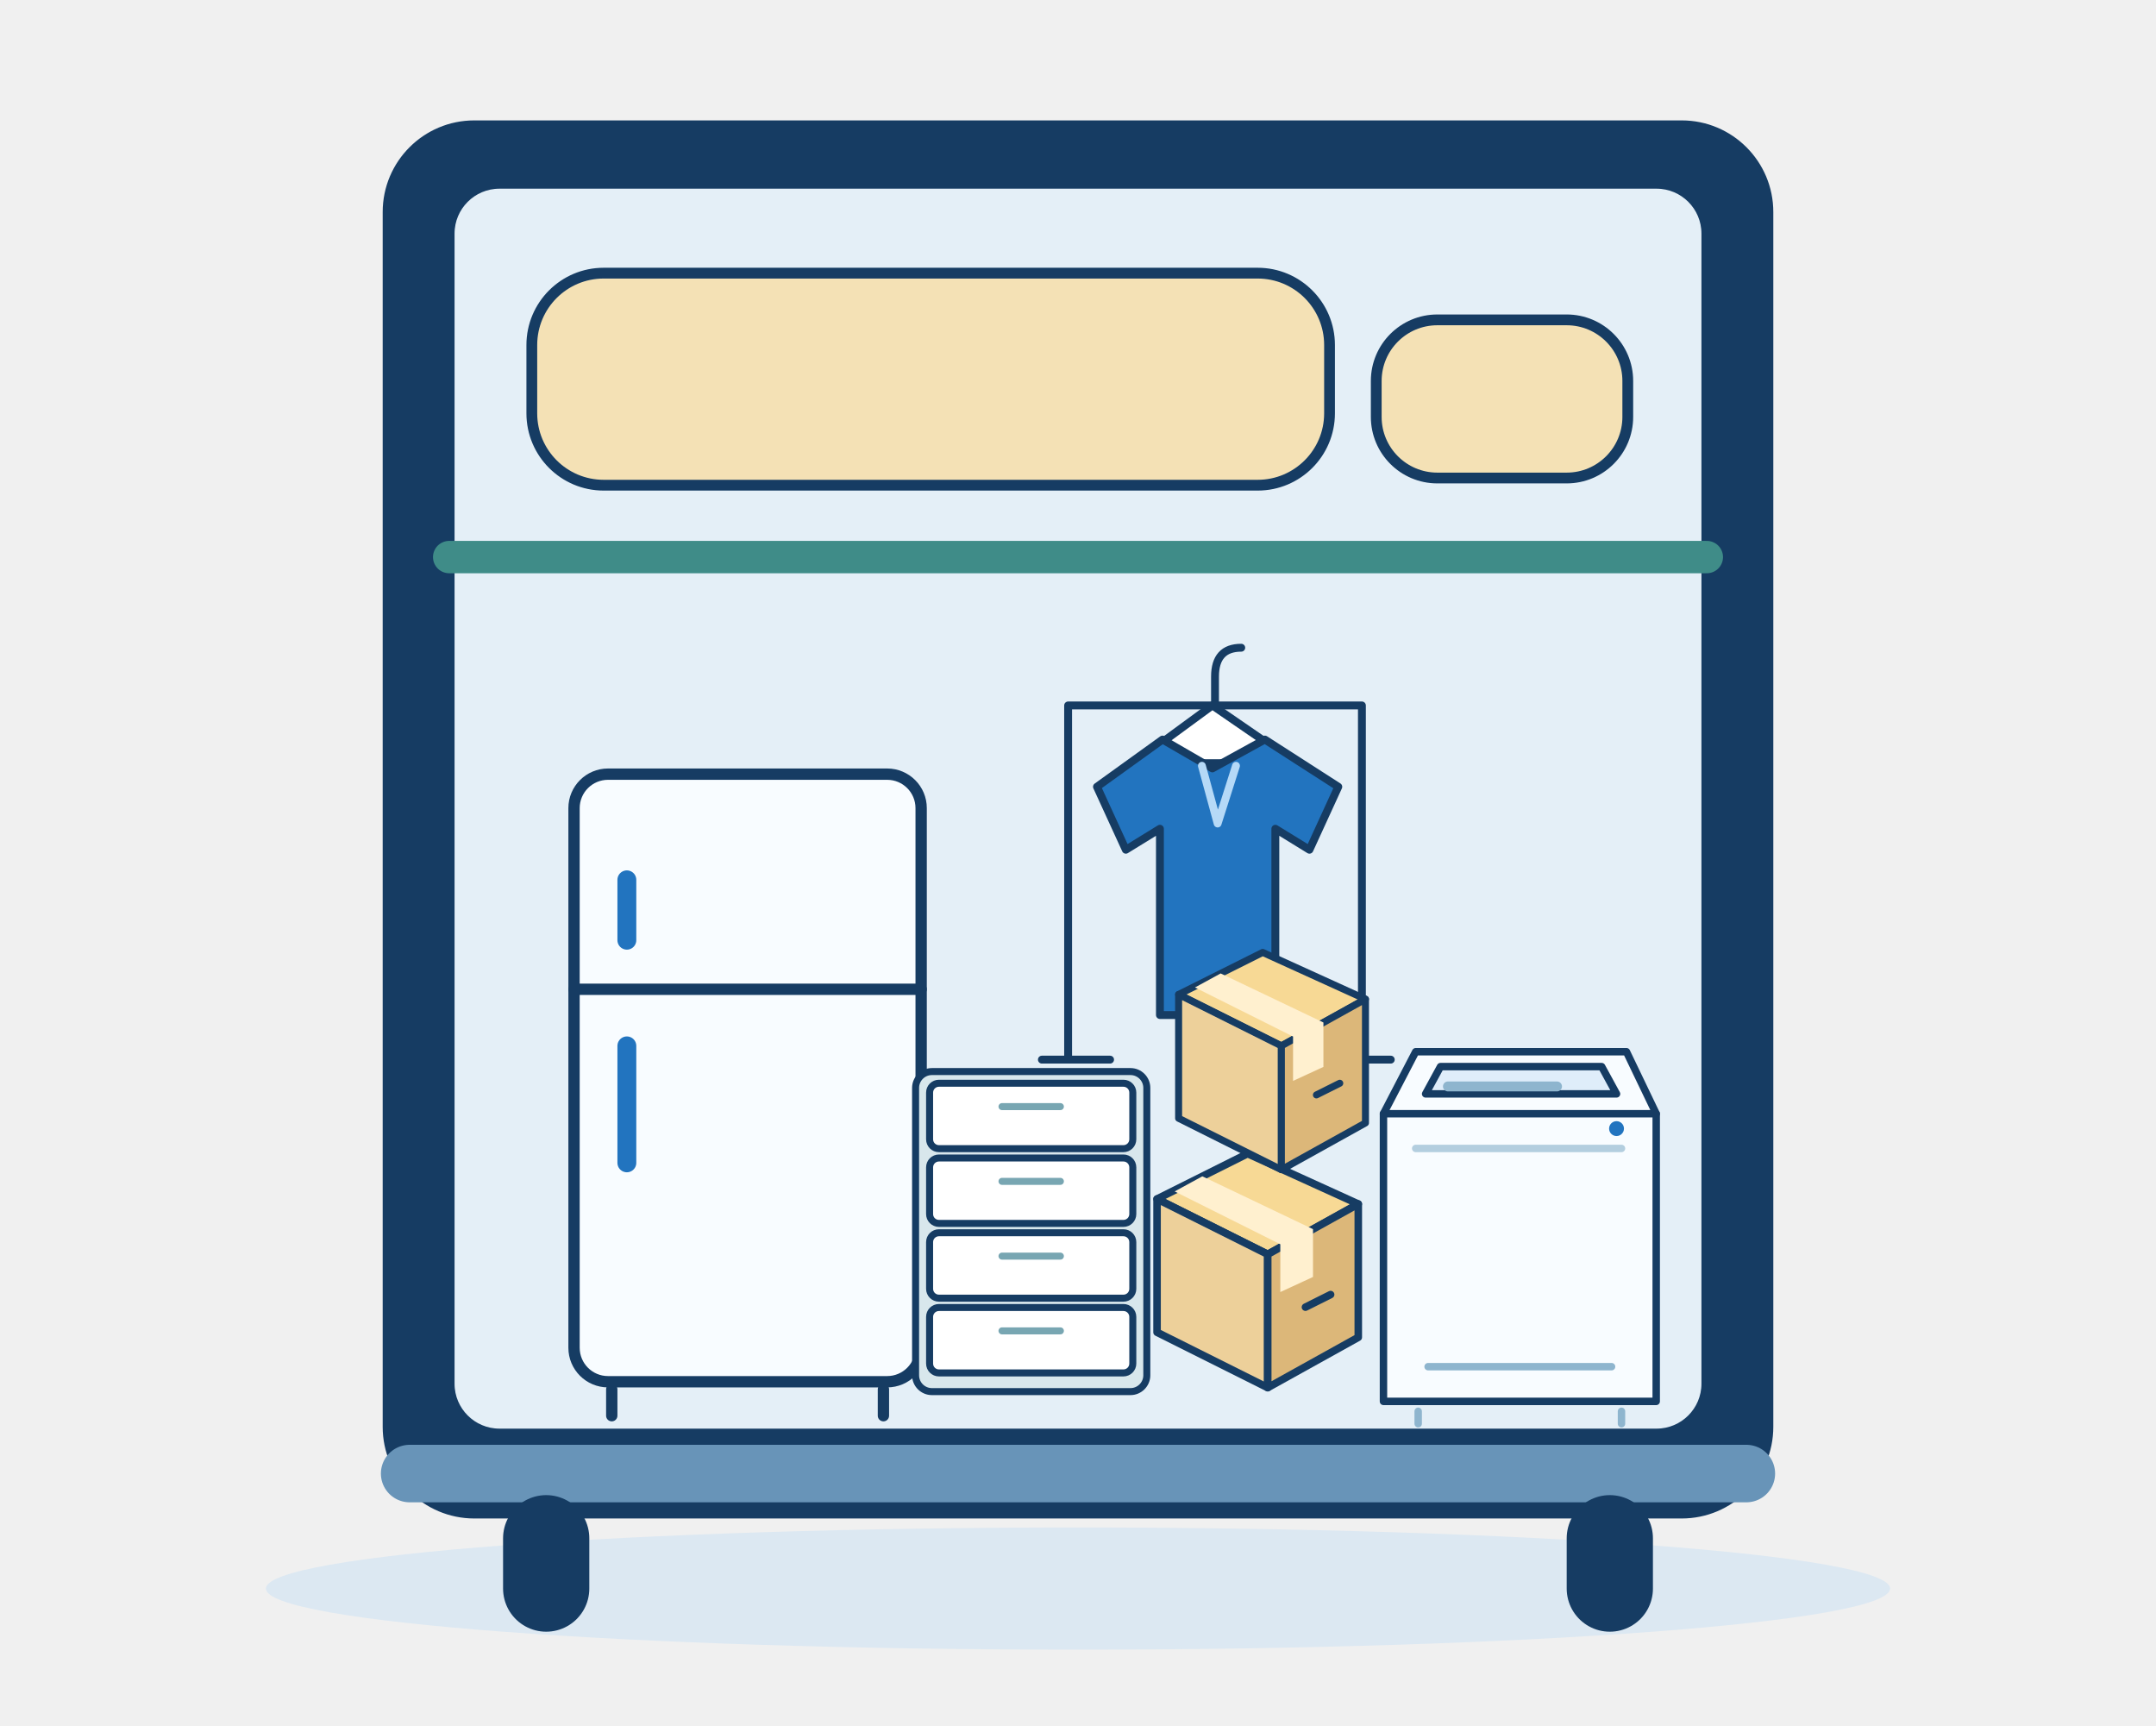
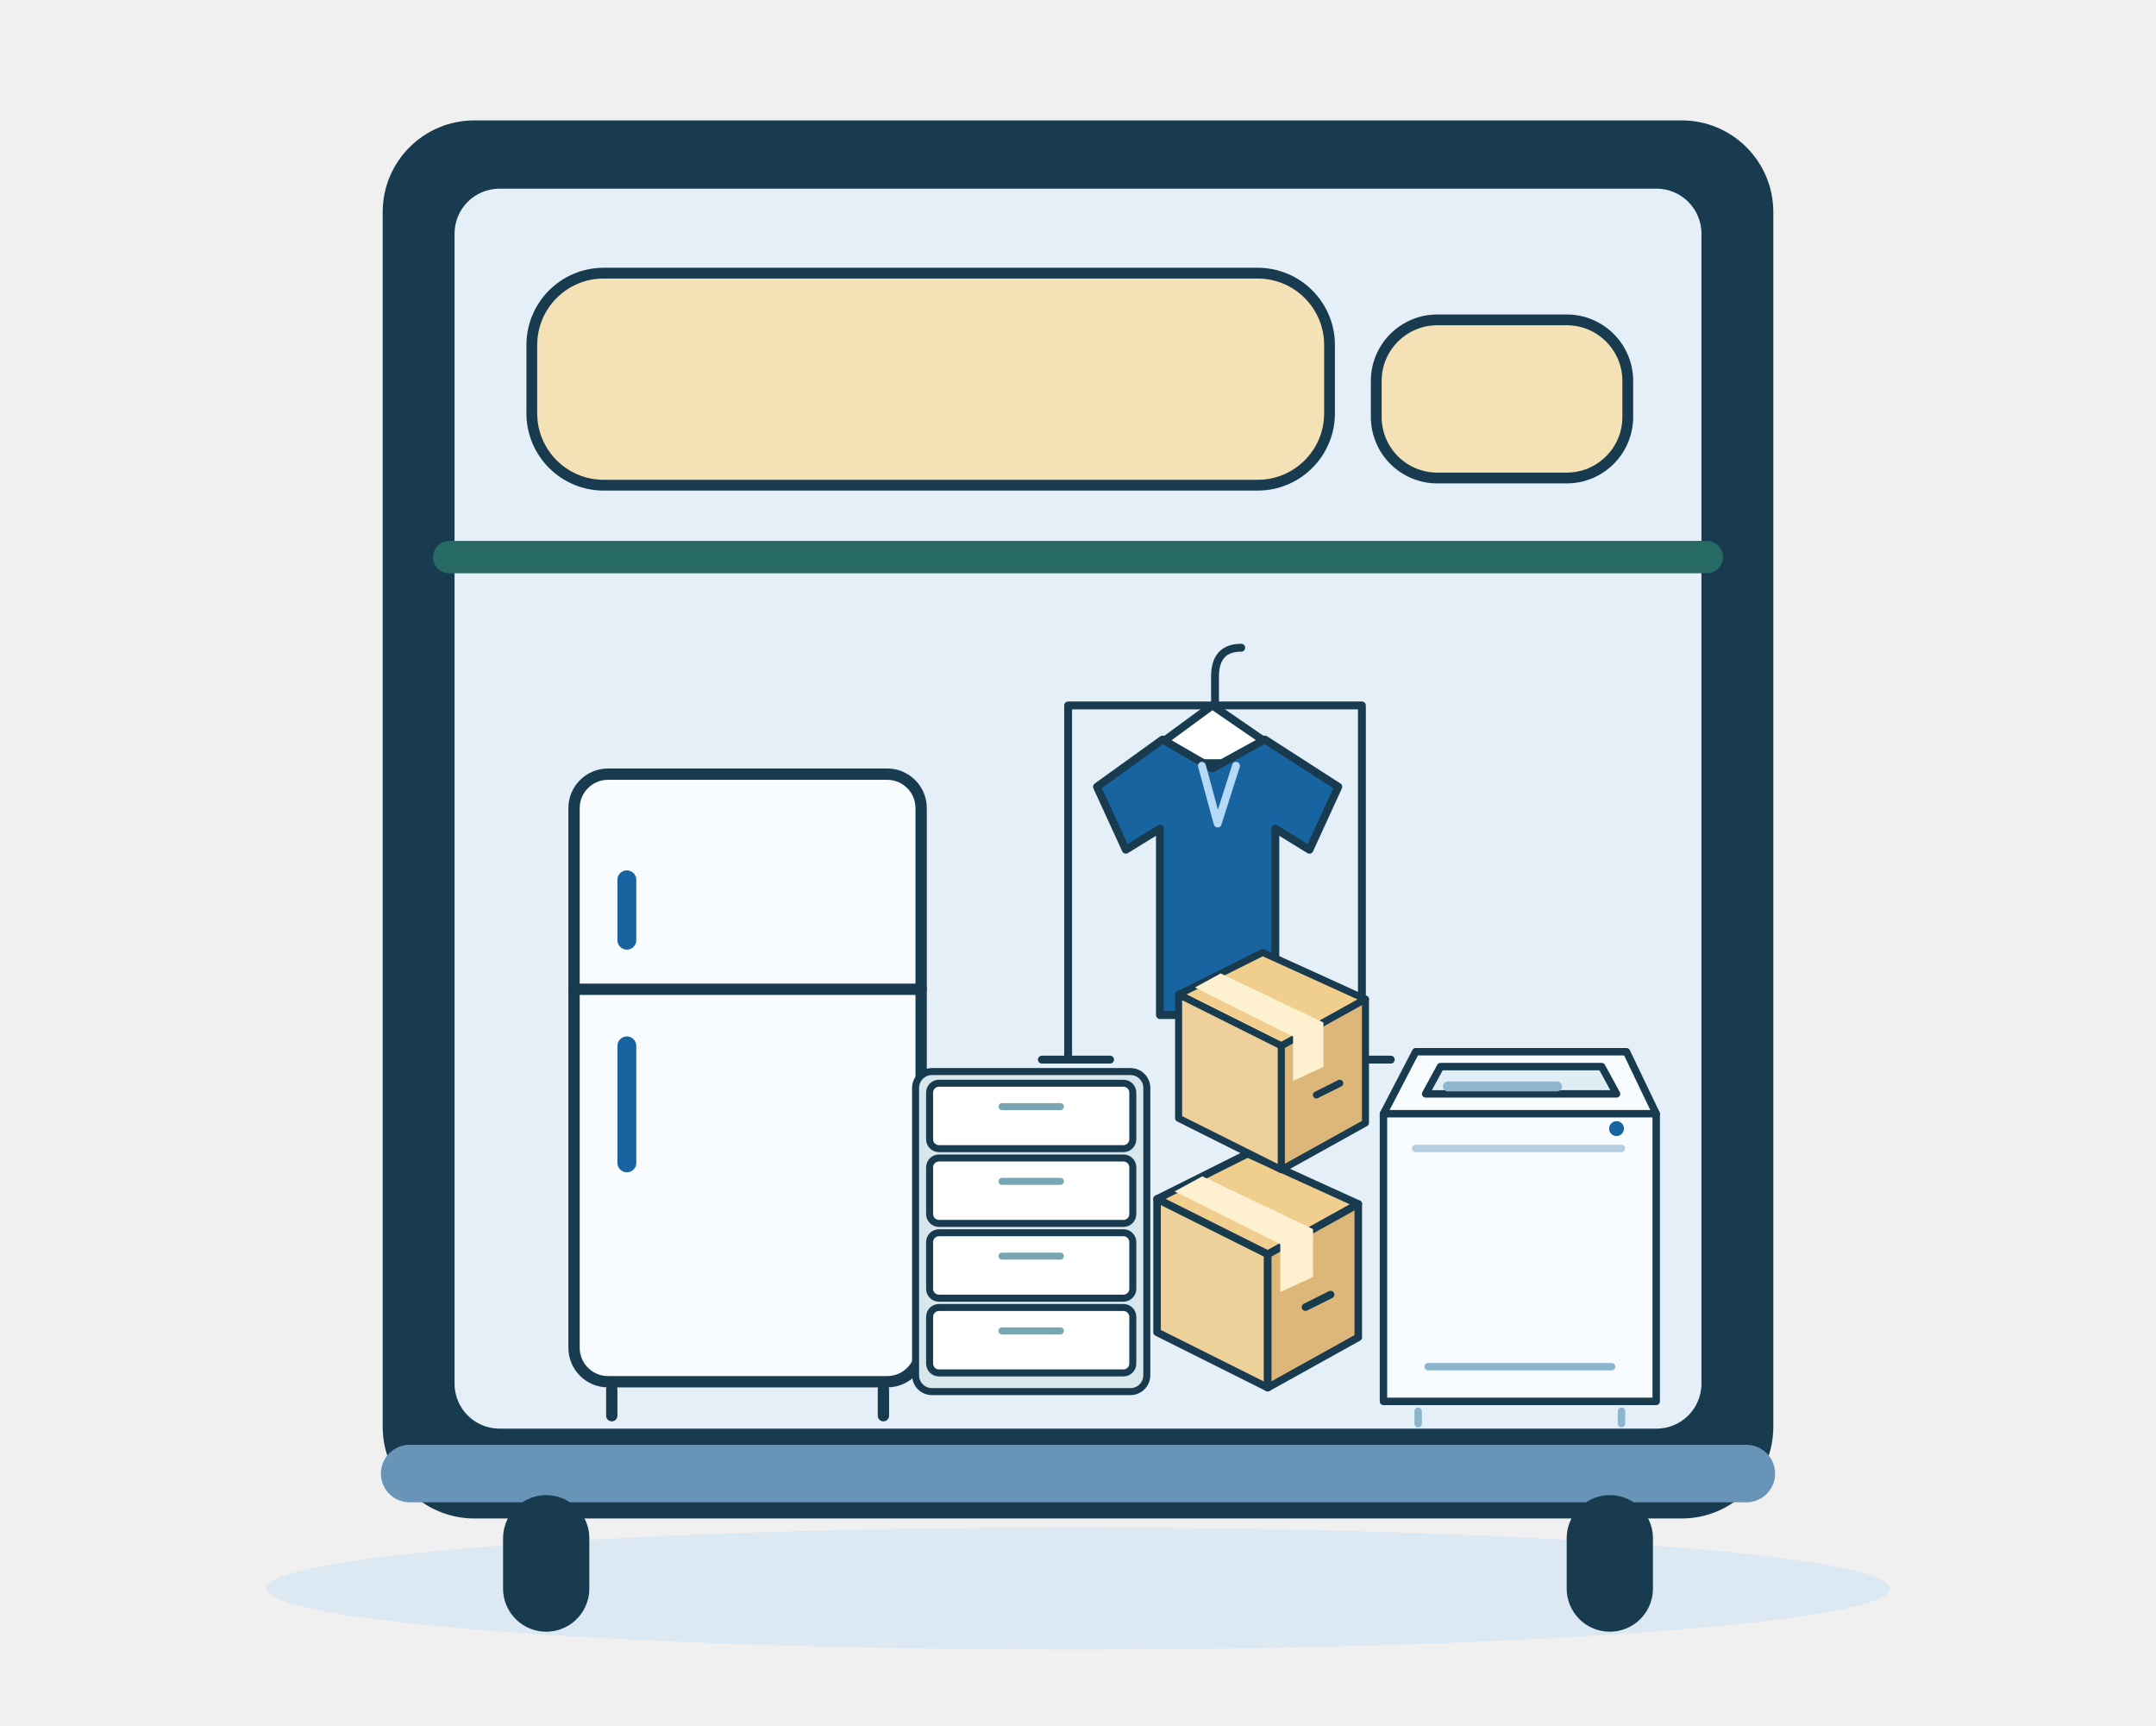
<svg xmlns="http://www.w3.org/2000/svg" width="600" height="480" viewBox="0 0 600 480" fill="none">
-   <g stroke="#163c63" stroke-width="3" stroke-linecap="round" stroke-linejoin="round">
+   <g stroke="#193b50" stroke-width="3" stroke-linecap="round" stroke-linejoin="round">
    <ellipse cx="300" cy="442" rx="226" ry="17" fill="#dce8f2" stroke="none" />
-     <rect x="108" y="35" width="384" height="386" rx="24" fill="#163c63" />
+     <rect x="108" y="35" width="384" height="386" rx="24" fill="#193b50" />
    <rect x="125" y="51" width="350" height="348" rx="14" fill="#e4eff7" />
-     <path d="M125 155h350" stroke="#3f8c88" stroke-width="9" />
+     <path d="M125 155h350" stroke="#276963" stroke-width="9" />
    <rect x="148" y="76" width="222" height="59" rx="20" fill="#f4e1b5" />
    <rect x="383" y="89" width="70" height="44" rx="17" fill="#f4e1b5" />
    <g transform="translate(123 207) scale(1.05)">
      <rect x="35" y="8" width="92" height="161" rx="9" fill="#f8fcff" />
      <path d="M35 65h92" />
-       <path d="M49 36v16m0 28v31" stroke="#2274bf" stroke-width="5" />
+       <path d="M49 36v16m0 28v31" stroke="#1764a1" stroke-width="5" />
      <path d="M45 171v7m72-7v7" />
    </g>
    <g transform="translate(279 170) scale(.73)">
      <path d="M25 171V36h112v135M15 171h26m81 0h26" />
      <path d="M81 37V25q0-11 10-11" />
      <path d="m80 36-30 22h62Z" fill="#fff" />
-       <path d="m61 49-25 18 11 24 13-8v71h44V83l13 8 11-24-28-18-20 11Z" fill="#2274bf" />
+       <path d="m61 49-25 18 11 24 13-8v71h44V83l13 8 11-24-28-18-20 11Z" fill="#1764a1" />
      <path d="m76 59 6 22 7-22" stroke="#b5d9f7" />
    </g>
    <g transform="translate(234 278) scale(.65)">
      <rect x="32" y="31" width="99" height="137" rx="7" fill="#d8e7ec" />
      <rect x="38" y="36" width="87" height="28" rx="4" fill="#fff" />
      <path d="M69 46h25" stroke="#78a6b2" />
      <rect x="38" y="68" width="87" height="28" rx="4" fill="#fff" />
      <path d="M69 78h25" stroke="#78a6b2" />
      <rect x="38" y="100" width="87" height="28" rx="4" fill="#fff" />
      <path d="M69 110h25" stroke="#78a6b2" />
      <rect x="38" y="132" width="87" height="28" rx="4" fill="#fff" />
      <path d="M69 142h25" stroke="#78a6b2" />
    </g>
    <g transform="translate(365 274) scale(.69)">
      <path d="M29 52 42 27h85l12 25v116H29Z" fill="#f8fcff" />
      <path d="M29 52h110" />
-       <path d="m46 44 6-11h65l6 11Z" fill="#dfedfa" />
+       <path d="m46 44 6-11h65l6 11Z" fill="#dfeef5" />
      <path d="M42 66h83" stroke="#b3cedf" />
      <rect x="53" y="39" width="48" height="4" rx="2" fill="#8eb5ce" stroke="none" />
-       <circle cx="123" cy="58" r="3" fill="#2274bf" stroke="none" />
+       <circle cx="123" cy="58" r="3" fill="#1764a1" stroke="none" />
      <path d="M47 154h74M43 172v5m82-5v5" stroke="#8eb5ce" />
    </g>
    <g transform="translate(322 321) scale(0.7)">
-       <path d="M0 18 36 0 80 20 44 40Z" fill="#f7d995" />
+       <path d="M0 18 36 0 80 20 44 40Z" fill="#f0ce8d" />
      <path d="M0 18v53l44 22V40Z" fill="#edd09a" />
      <path d="m44 40 36-20v53L44 93Z" fill="#dcb779" />
      <path d="m18 9 44 21v19l-13 6V36L7 15" stroke="none" fill="#fff0cf" />
      <path d="m59 61 10-5" />
    </g>
    <g transform="translate(328 265) scale(0.65)">
-       <path d="M0 18 36 0 80 20 44 40Z" fill="#f7d995" />
+       <path d="M0 18 36 0 80 20 44 40Z" fill="#f0ce8d" />
      <path d="M0 18v53l44 22V40Z" fill="#edd09a" />
      <path d="m44 40 36-20v53L44 93Z" fill="#dcb779" />
      <path d="m18 9 44 21v19l-13 6V36L7 15" stroke="none" fill="#fff0cf" />
      <path d="m59 61 10-5" />
    </g>
    <path d="M114 410h372" stroke="#6894b8" stroke-width="16" />
    <path d="M152 428v14m296-14v14" stroke-width="24" />
  </g>
</svg>
